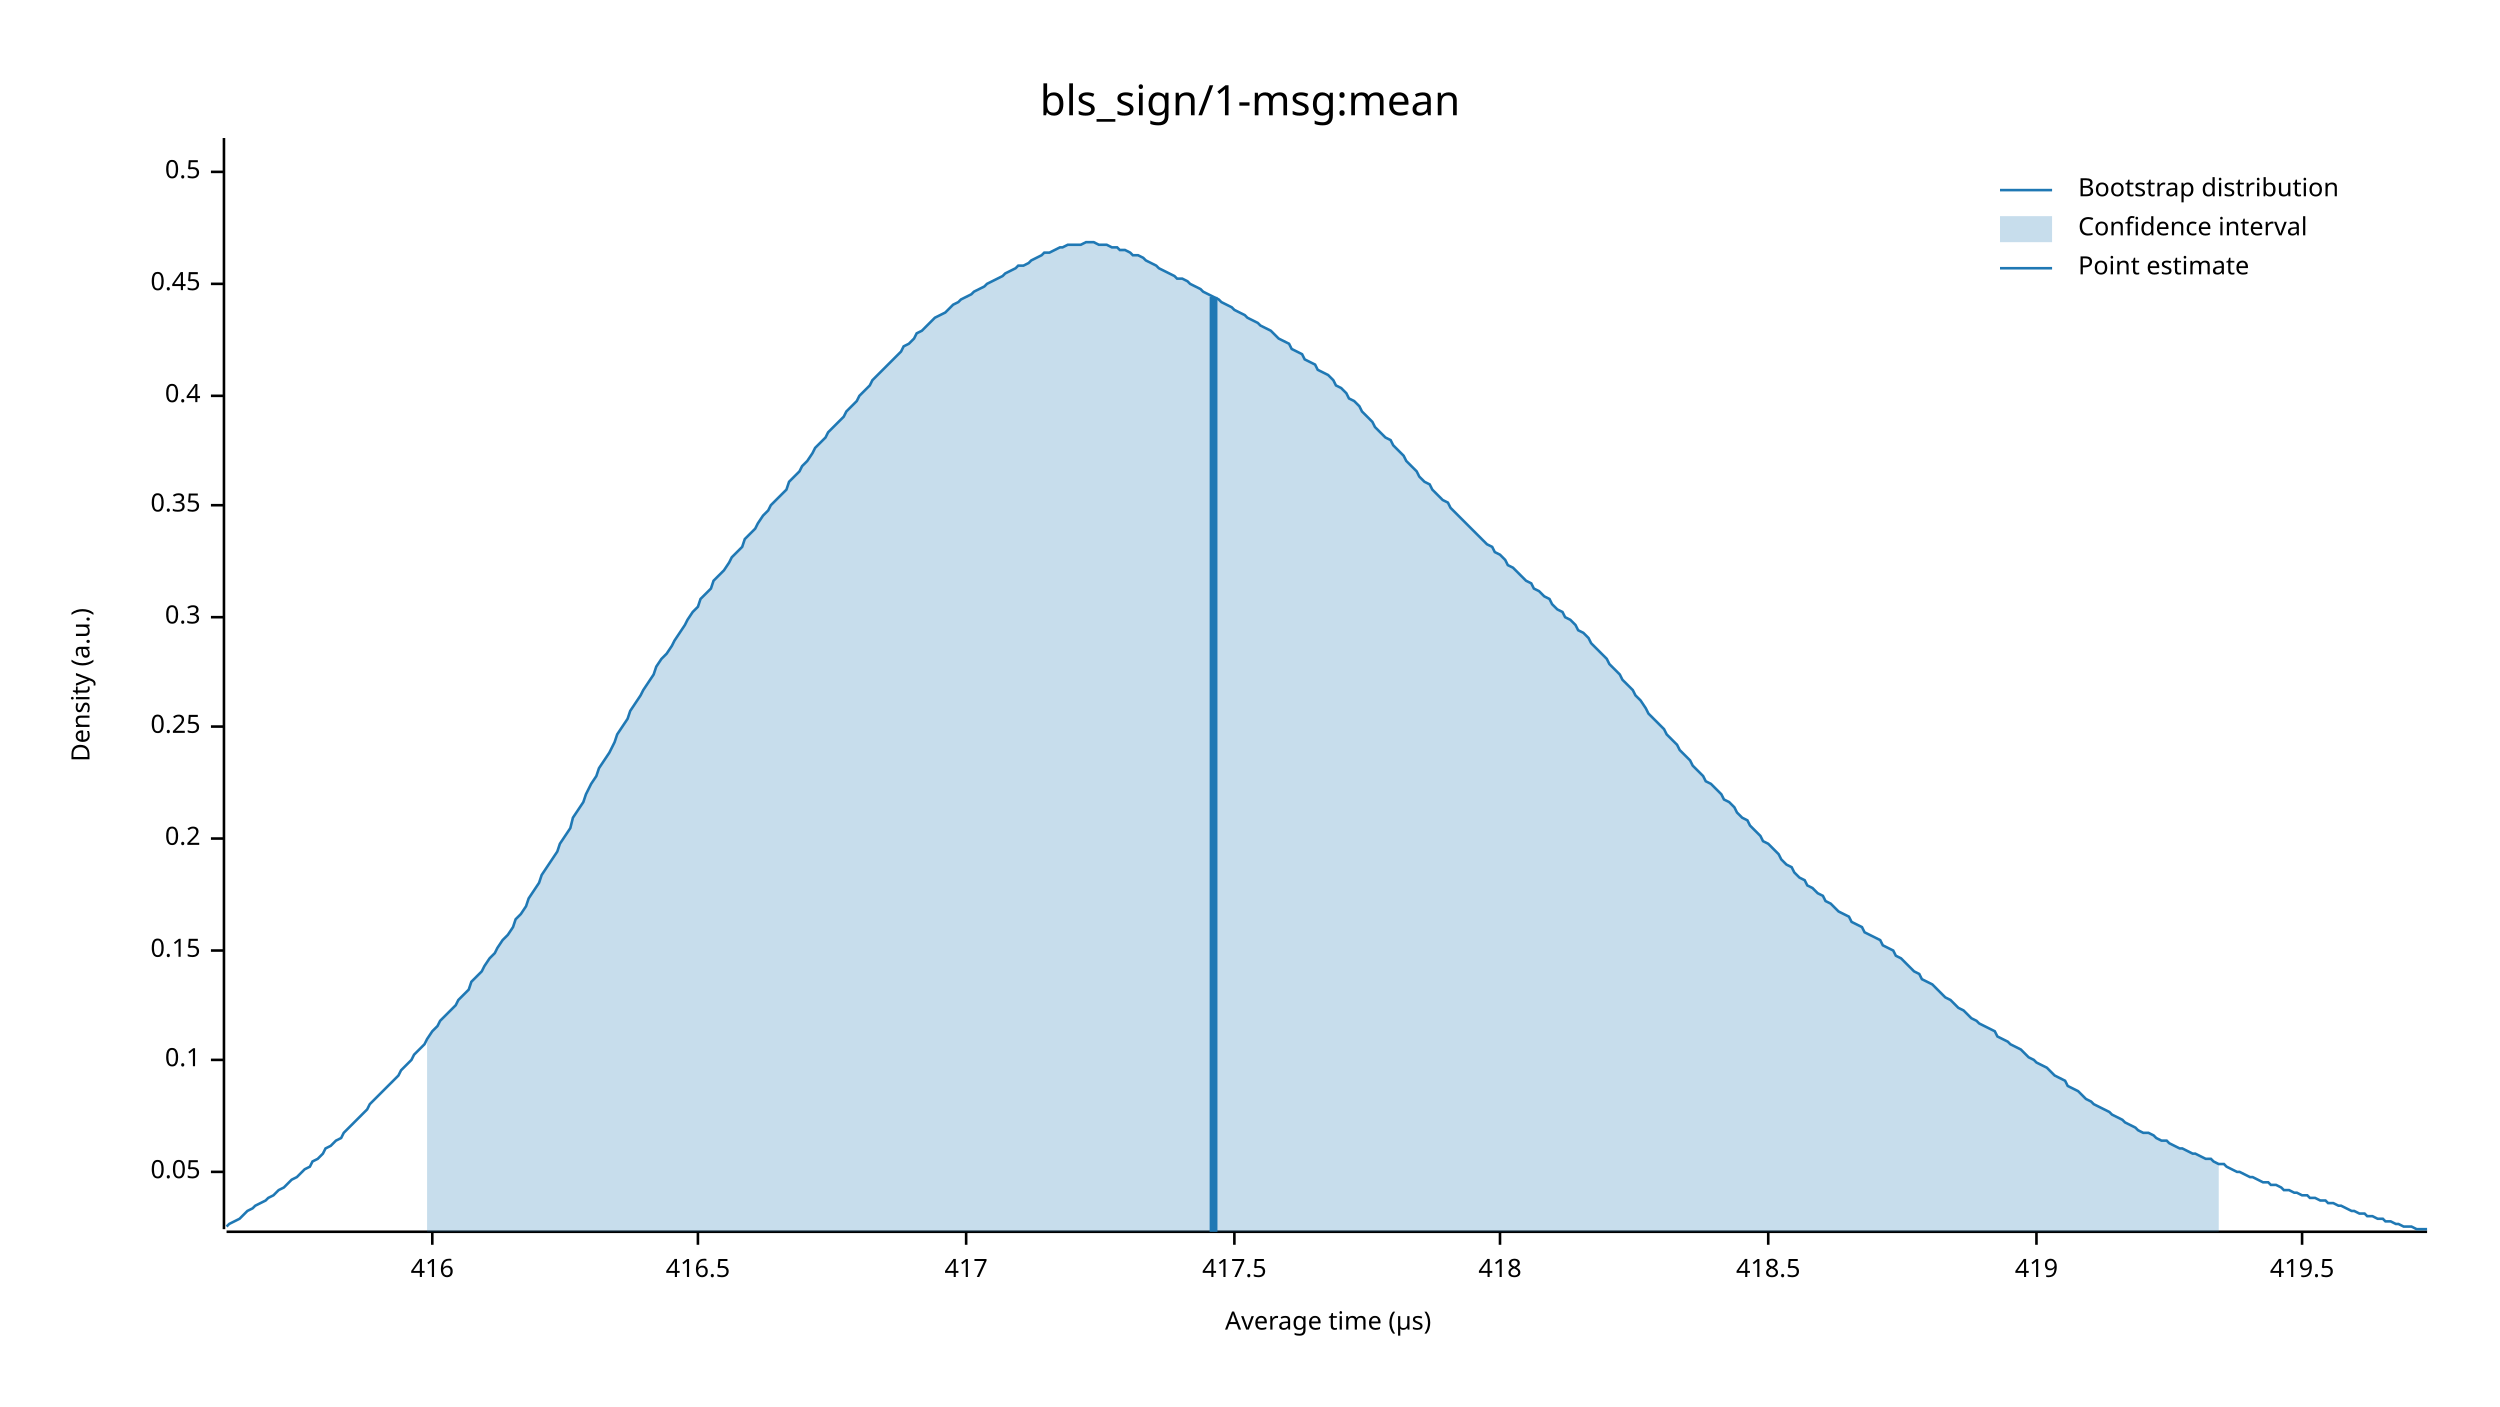
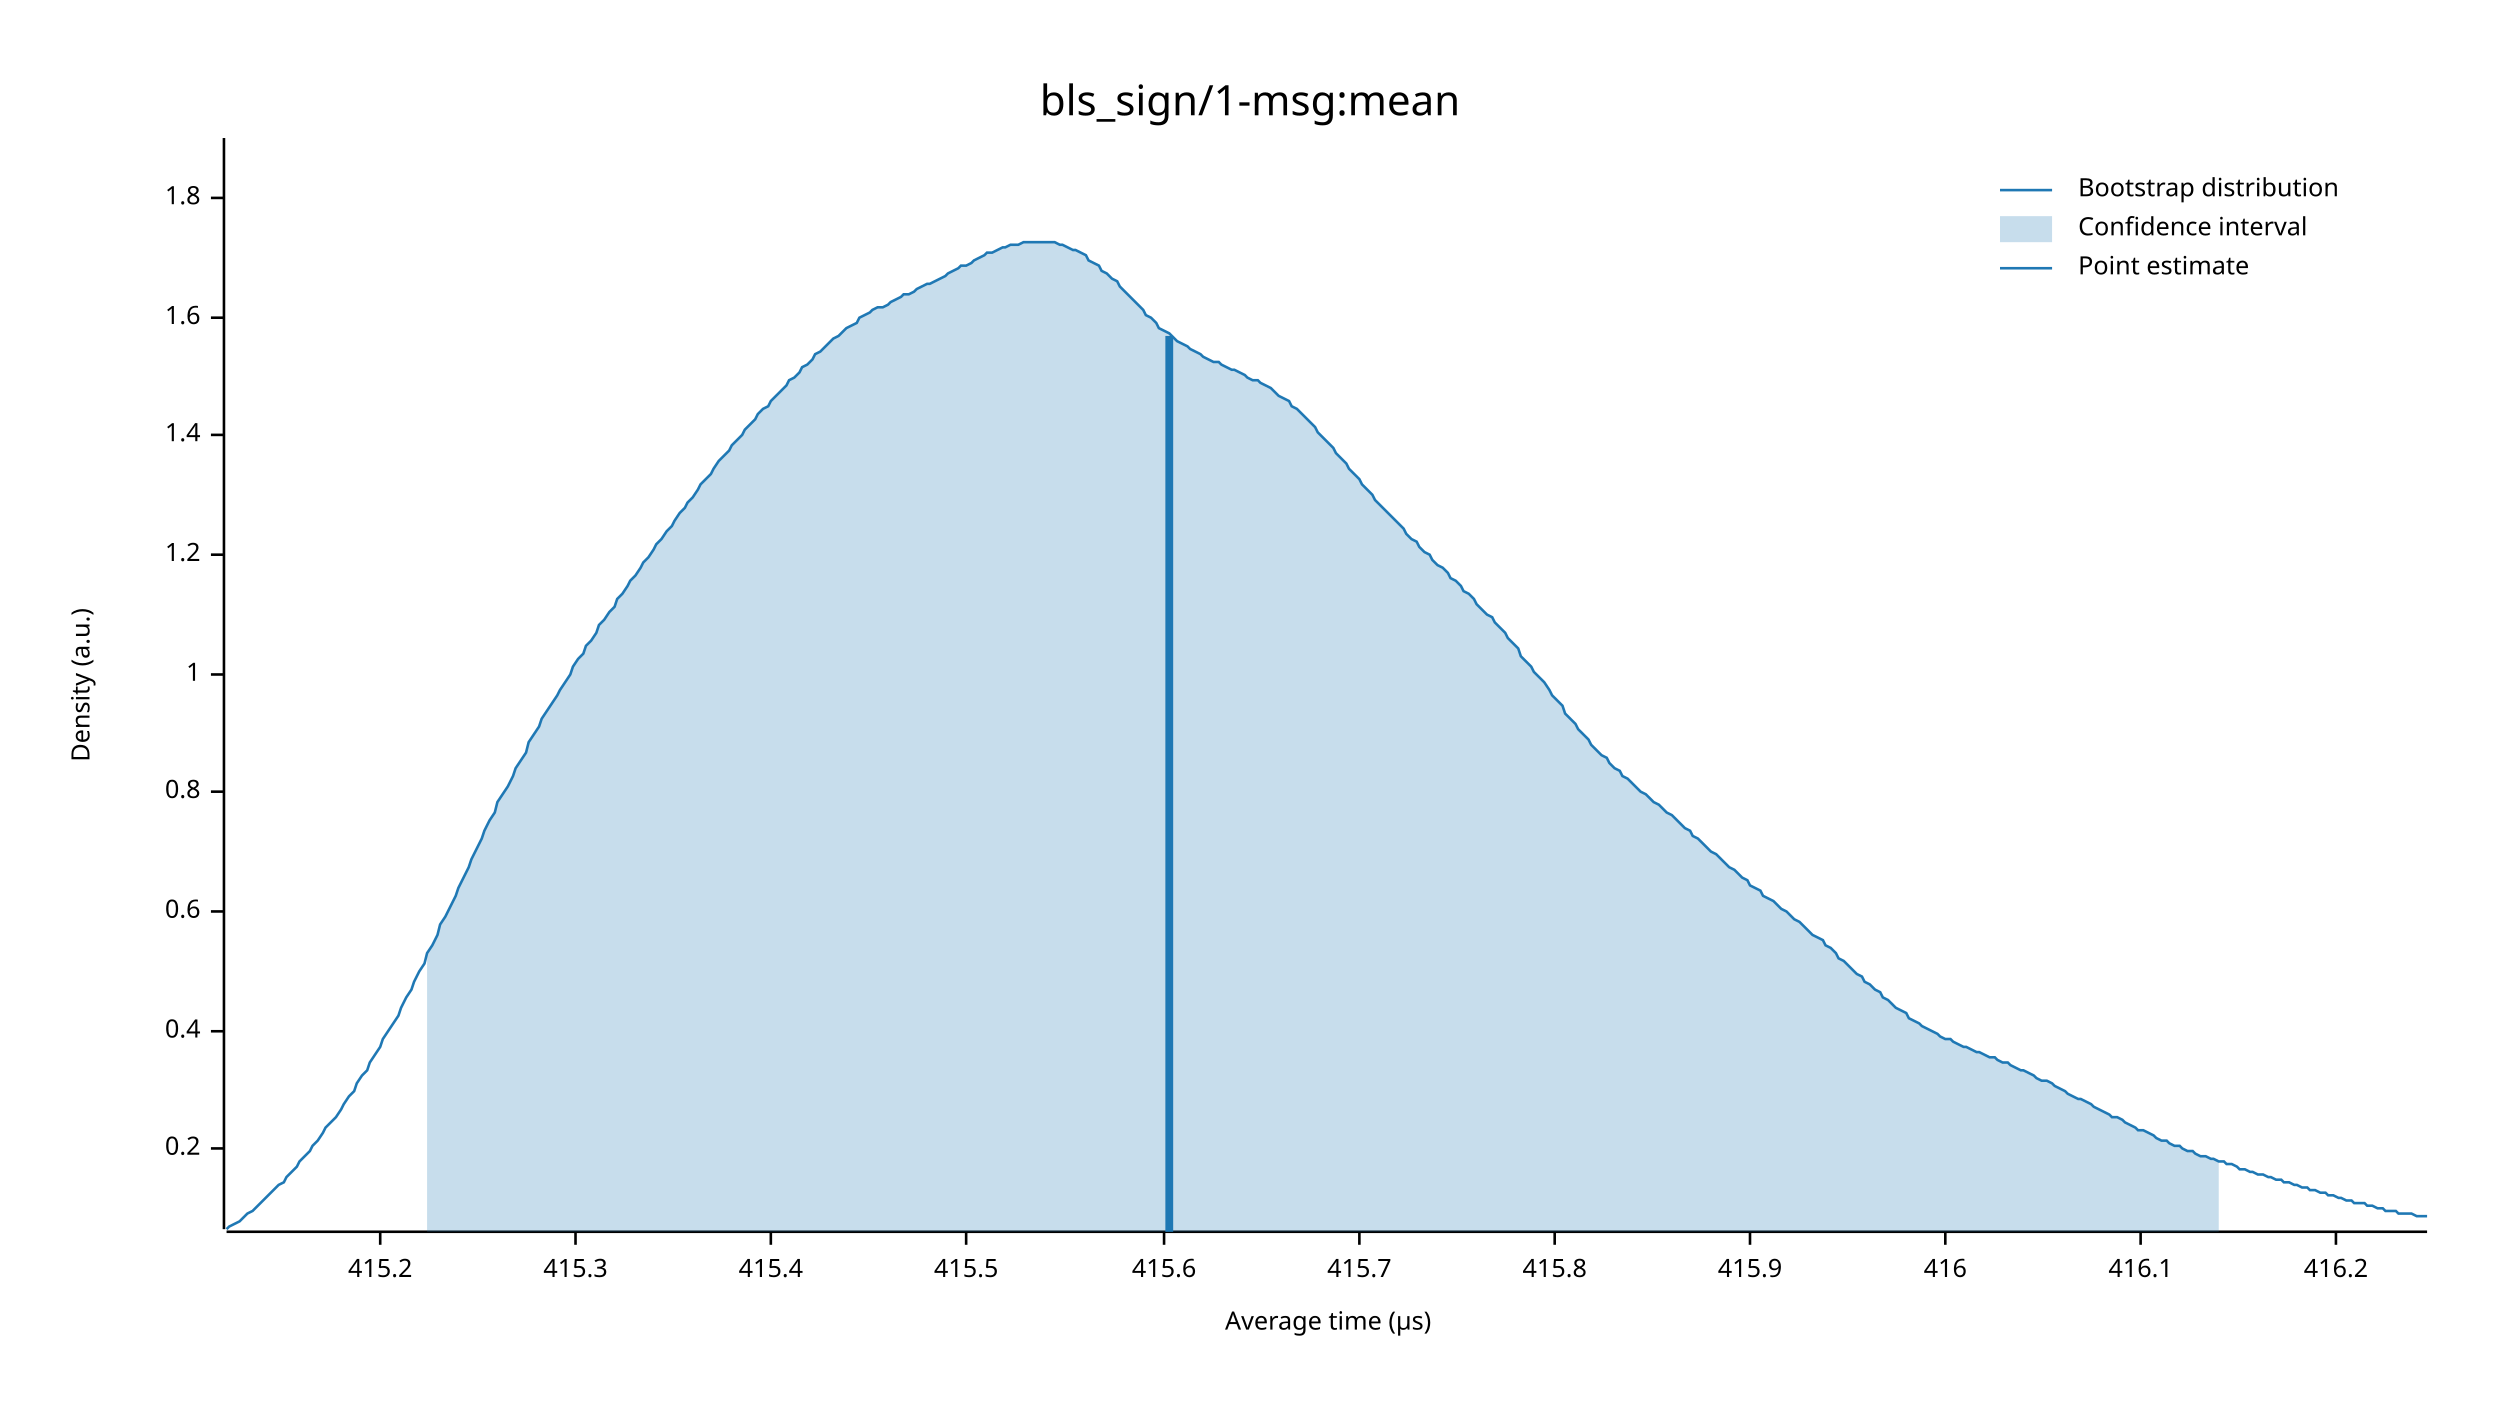
<svg xmlns="http://www.w3.org/2000/svg" width="960" height="540" viewBox="0 0 960 540">
  <text x="480" y="32" dy="0.76em" text-anchor="middle" font-family="sans-serif" font-size="16.129" opacity="1" fill="#000000">
bls_sign/1-msg:mean
</text>
  <text x="27" y="263" dy="0.76em" text-anchor="middle" font-family="sans-serif" font-size="9.677" opacity="1" fill="#000000" transform="rotate(270, 27, 263)">
Density (a.u.)
</text>
  <text x="510" y="513" dy="-0.5ex" text-anchor="middle" font-family="sans-serif" font-size="9.677" opacity="1" fill="#000000">
Average time (µs)
</text>
  <polyline fill="none" opacity="1" stroke="#000000" stroke-width="1" points="86,53 86,472 " />
-   <text x="77" y="450" dy="0.5ex" text-anchor="end" font-family="sans-serif" font-size="9.677" opacity="1" fill="#000000">
- 0.05
- </text>
-   <polyline fill="none" opacity="1" stroke="#000000" stroke-width="1" points="81,450 86,450 " />
-   <text x="77" y="407" dy="0.5ex" text-anchor="end" font-family="sans-serif" font-size="9.677" opacity="1" fill="#000000">
- 0.1
- </text>
-   <polyline fill="none" opacity="1" stroke="#000000" stroke-width="1" points="81,407 86,407 " />
-   <text x="77" y="365" dy="0.5ex" text-anchor="end" font-family="sans-serif" font-size="9.677" opacity="1" fill="#000000">
- 0.15
- </text>
-   <polyline fill="none" opacity="1" stroke="#000000" stroke-width="1" points="81,365 86,365 " />
-   <text x="77" y="322" dy="0.5ex" text-anchor="end" font-family="sans-serif" font-size="9.677" opacity="1" fill="#000000">
+   <text x="77" y="441" dy="0.5ex" text-anchor="end" font-family="sans-serif" font-size="9.677" opacity="1" fill="#000000">
0.2
</text>
-   <polyline fill="none" opacity="1" stroke="#000000" stroke-width="1" points="81,322 86,322 " />
-   <text x="77" y="279" dy="0.5ex" text-anchor="end" font-family="sans-serif" font-size="9.677" opacity="1" fill="#000000">
- 0.25
- </text>
-   <polyline fill="none" opacity="1" stroke="#000000" stroke-width="1" points="81,279 86,279 " />
-   <text x="77" y="237" dy="0.5ex" text-anchor="end" font-family="sans-serif" font-size="9.677" opacity="1" fill="#000000">
- 0.3
- </text>
-   <polyline fill="none" opacity="1" stroke="#000000" stroke-width="1" points="81,237 86,237 " />
-   <text x="77" y="194" dy="0.5ex" text-anchor="end" font-family="sans-serif" font-size="9.677" opacity="1" fill="#000000">
- 0.35
- </text>
-   <polyline fill="none" opacity="1" stroke="#000000" stroke-width="1" points="81,194 86,194 " />
-   <text x="77" y="152" dy="0.5ex" text-anchor="end" font-family="sans-serif" font-size="9.677" opacity="1" fill="#000000">
+   <polyline fill="none" opacity="1" stroke="#000000" stroke-width="1" points="81,441 86,441 " />
+   <text x="77" y="396" dy="0.5ex" text-anchor="end" font-family="sans-serif" font-size="9.677" opacity="1" fill="#000000">
0.4
</text>
-   <polyline fill="none" opacity="1" stroke="#000000" stroke-width="1" points="81,152 86,152 " />
-   <text x="77" y="109" dy="0.5ex" text-anchor="end" font-family="sans-serif" font-size="9.677" opacity="1" fill="#000000">
- 0.45
+   <polyline fill="none" opacity="1" stroke="#000000" stroke-width="1" points="81,396 86,396 " />
+   <text x="77" y="350" dy="0.5ex" text-anchor="end" font-family="sans-serif" font-size="9.677" opacity="1" fill="#000000">
+ 0.6
</text>
-   <polyline fill="none" opacity="1" stroke="#000000" stroke-width="1" points="81,109 86,109 " />
-   <text x="77" y="66" dy="0.5ex" text-anchor="end" font-family="sans-serif" font-size="9.677" opacity="1" fill="#000000">
- 0.5
+   <polyline fill="none" opacity="1" stroke="#000000" stroke-width="1" points="81,350 86,350 " />
+   <text x="77" y="304" dy="0.5ex" text-anchor="end" font-family="sans-serif" font-size="9.677" opacity="1" fill="#000000">
+ 0.8
</text>
-   <polyline fill="none" opacity="1" stroke="#000000" stroke-width="1" points="81,66 86,66 " />
+   <polyline fill="none" opacity="1" stroke="#000000" stroke-width="1" points="81,304 86,304 " />
+   <text x="77" y="259" dy="0.5ex" text-anchor="end" font-family="sans-serif" font-size="9.677" opacity="1" fill="#000000">
+ 1
+ </text>
+   <polyline fill="none" opacity="1" stroke="#000000" stroke-width="1" points="81,259 86,259 " />
+   <text x="77" y="213" dy="0.5ex" text-anchor="end" font-family="sans-serif" font-size="9.677" opacity="1" fill="#000000">
+ 1.2
+ </text>
+   <polyline fill="none" opacity="1" stroke="#000000" stroke-width="1" points="81,213 86,213 " />
+   <text x="77" y="167" dy="0.5ex" text-anchor="end" font-family="sans-serif" font-size="9.677" opacity="1" fill="#000000">
+ 1.4
+ </text>
+   <polyline fill="none" opacity="1" stroke="#000000" stroke-width="1" points="81,167 86,167 " />
+   <text x="77" y="122" dy="0.5ex" text-anchor="end" font-family="sans-serif" font-size="9.677" opacity="1" fill="#000000">
+ 1.6
+ </text>
+   <polyline fill="none" opacity="1" stroke="#000000" stroke-width="1" points="81,122 86,122 " />
+   <text x="77" y="76" dy="0.5ex" text-anchor="end" font-family="sans-serif" font-size="9.677" opacity="1" fill="#000000">
+ 1.8
+ </text>
+   <polyline fill="none" opacity="1" stroke="#000000" stroke-width="1" points="81,76 86,76 " />
  <polyline fill="none" opacity="1" stroke="#000000" stroke-width="1" points="87,473 932,473 " />
-   <text x="166" y="483" dy="0.76em" text-anchor="middle" font-family="sans-serif" font-size="9.677" opacity="1" fill="#000000">
+   <text x="146" y="483" dy="0.76em" text-anchor="middle" font-family="sans-serif" font-size="9.677" opacity="1" fill="#000000">
+ 415.2
+ </text>
+   <polyline fill="none" opacity="1" stroke="#000000" stroke-width="1" points="146,473 146,478 " />
+   <text x="221" y="483" dy="0.76em" text-anchor="middle" font-family="sans-serif" font-size="9.677" opacity="1" fill="#000000">
+ 415.3
+ </text>
+   <polyline fill="none" opacity="1" stroke="#000000" stroke-width="1" points="221,473 221,478 " />
+   <text x="296" y="483" dy="0.76em" text-anchor="middle" font-family="sans-serif" font-size="9.677" opacity="1" fill="#000000">
+ 415.4
+ </text>
+   <polyline fill="none" opacity="1" stroke="#000000" stroke-width="1" points="296,473 296,478 " />
+   <text x="371" y="483" dy="0.76em" text-anchor="middle" font-family="sans-serif" font-size="9.677" opacity="1" fill="#000000">
+ 415.5
+ </text>
+   <polyline fill="none" opacity="1" stroke="#000000" stroke-width="1" points="371,473 371,478 " />
+   <text x="447" y="483" dy="0.76em" text-anchor="middle" font-family="sans-serif" font-size="9.677" opacity="1" fill="#000000">
+ 415.6
+ </text>
+   <polyline fill="none" opacity="1" stroke="#000000" stroke-width="1" points="447,473 447,478 " />
+   <text x="522" y="483" dy="0.76em" text-anchor="middle" font-family="sans-serif" font-size="9.677" opacity="1" fill="#000000">
+ 415.7
+ </text>
+   <polyline fill="none" opacity="1" stroke="#000000" stroke-width="1" points="522,473 522,478 " />
+   <text x="597" y="483" dy="0.76em" text-anchor="middle" font-family="sans-serif" font-size="9.677" opacity="1" fill="#000000">
+ 415.8
+ </text>
+   <polyline fill="none" opacity="1" stroke="#000000" stroke-width="1" points="597,473 597,478 " />
+   <text x="672" y="483" dy="0.76em" text-anchor="middle" font-family="sans-serif" font-size="9.677" opacity="1" fill="#000000">
+ 415.9
+ </text>
+   <polyline fill="none" opacity="1" stroke="#000000" stroke-width="1" points="672,473 672,478 " />
+   <text x="747" y="483" dy="0.76em" text-anchor="middle" font-family="sans-serif" font-size="9.677" opacity="1" fill="#000000">
416
</text>
-   <polyline fill="none" opacity="1" stroke="#000000" stroke-width="1" points="166,473 166,478 " />
-   <text x="268" y="483" dy="0.76em" text-anchor="middle" font-family="sans-serif" font-size="9.677" opacity="1" fill="#000000">
- 416.5
+   <polyline fill="none" opacity="1" stroke="#000000" stroke-width="1" points="747,473 747,478 " />
+   <text x="822" y="483" dy="0.76em" text-anchor="middle" font-family="sans-serif" font-size="9.677" opacity="1" fill="#000000">
+ 416.1
</text>
-   <polyline fill="none" opacity="1" stroke="#000000" stroke-width="1" points="268,473 268,478 " />
-   <text x="371" y="483" dy="0.76em" text-anchor="middle" font-family="sans-serif" font-size="9.677" opacity="1" fill="#000000">
- 417
+   <polyline fill="none" opacity="1" stroke="#000000" stroke-width="1" points="822,473 822,478 " />
+   <text x="897" y="483" dy="0.76em" text-anchor="middle" font-family="sans-serif" font-size="9.677" opacity="1" fill="#000000">
+ 416.2
</text>
-   <polyline fill="none" opacity="1" stroke="#000000" stroke-width="1" points="371,473 371,478 " />
-   <text x="474" y="483" dy="0.76em" text-anchor="middle" font-family="sans-serif" font-size="9.677" opacity="1" fill="#000000">
- 417.5
- </text>
-   <polyline fill="none" opacity="1" stroke="#000000" stroke-width="1" points="474,473 474,478 " />
-   <text x="576" y="483" dy="0.76em" text-anchor="middle" font-family="sans-serif" font-size="9.677" opacity="1" fill="#000000">
- 418
- </text>
-   <polyline fill="none" opacity="1" stroke="#000000" stroke-width="1" points="576,473 576,478 " />
-   <text x="679" y="483" dy="0.76em" text-anchor="middle" font-family="sans-serif" font-size="9.677" opacity="1" fill="#000000">
- 418.5
- </text>
-   <polyline fill="none" opacity="1" stroke="#000000" stroke-width="1" points="679,473 679,478 " />
-   <text x="782" y="483" dy="0.76em" text-anchor="middle" font-family="sans-serif" font-size="9.677" opacity="1" fill="#000000">
- 419
- </text>
-   <polyline fill="none" opacity="1" stroke="#000000" stroke-width="1" points="782,473 782,478 " />
-   <text x="884" y="483" dy="0.76em" text-anchor="middle" font-family="sans-serif" font-size="9.677" opacity="1" fill="#000000">
- 419.5
- </text>
-   <polyline fill="none" opacity="1" stroke="#000000" stroke-width="1" points="884,473 884,478 " />
-   <polyline fill="none" opacity="1" stroke="#1F78B4" stroke-width="1" points="87,471 88,470 90,469 92,468 93,467 95,465 97,464 98,463 100,462 102,461 103,460 105,459 107,457 109,456 110,455 112,453 114,452 115,451 117,449 119,448 120,446 122,445 124,443 125,441 127,440 129,438 131,437 132,435 134,433 136,431 137,430 139,428 141,426 142,424 144,422 146,420 147,419 149,417 151,415 153,413 154,411 156,409 158,407 159,405 161,403 163,401 164,399 166,396 168,394 169,392 171,390 173,388 175,386 176,384 178,382 180,380 181,377 183,375 185,373 186,371 188,368 190,366 191,364 193,361 195,359 197,356 198,353 200,351 202,348 203,345 205,342 207,339 208,336 210,333 212,330 214,327 215,324 217,321 219,318 220,314 222,311 224,308 225,305 227,301 229,298 230,295 232,292 234,289 236,285 237,282 239,279 241,276 242,273 244,270 246,267 247,265 249,262 251,259 252,256 254,253 256,251 258,248 259,246 261,243 263,240 264,238 266,235 268,233 269,230 271,228 273,226 274,223 276,221 278,219 280,216 281,214 283,212 285,210 286,207 288,205 290,203 291,201 293,198 295,196 296,194 298,192 300,190 302,188 303,185 305,183 307,181 308,179 310,177 312,174 313,172 315,170 317,168 318,166 320,164 322,162 324,160 325,158 327,156 329,154 330,152 332,150 334,148 335,146 337,144 339,142 341,140 342,139 344,137 346,135 347,133 349,132 351,130 352,128 354,127 356,125 357,124 359,122 361,121 363,120 364,119 366,117 368,116 369,115 371,114 373,113 374,112 376,111 378,110 379,109 381,108 383,107 385,106 386,105 388,104 390,103 391,102 393,102 395,101 396,100 398,99 400,98 401,97 403,97 405,96 407,95 408,95 410,94 412,94 413,94 415,94 417,93 418,93 420,93 422,94 423,94 425,94 427,95 429,95 430,96 432,96 434,97 435,98 437,98 439,99 440,100 442,101 444,102 445,103 447,104 449,105 451,106 452,107 454,107 456,108 457,109 459,110 461,111 462,112 464,113 466,114 468,115 469,116 471,117 473,118 474,119 476,120 478,121 479,122 481,123 483,124 484,125 486,126 488,127 490,129 491,130 493,131 495,132 496,134 498,135 500,136 501,138 503,139 505,140 506,142 508,143 510,144 512,146 513,148 515,149 517,151 518,153 520,154 522,156 523,158 525,160 527,162 528,164 530,166 532,168 534,169 535,171 537,173 539,175 540,177 542,179 544,181 545,183 547,185 549,186 550,188 552,190 554,192 556,193 557,195 559,197 561,199 562,200 564,202 566,204 567,205 569,207 571,209 573,210 574,212 576,213 578,215 579,217 581,218 583,220 584,221 586,223 588,224 589,226 591,227 593,229 595,230 596,232 598,234 600,235 601,237 603,238 605,240 606,242 608,243 610,245 611,247 613,249 615,251 617,253 618,255 620,257 622,259 623,261 625,263 627,265 628,267 630,269 632,272 633,274 635,276 637,278 639,280 640,282 642,284 644,286 645,288 647,290 649,292 650,294 652,296 654,298 655,300 657,301 659,303 661,305 662,307 664,308 666,310 667,312 669,314 671,315 672,317 674,319 676,321 677,323 679,324 681,326 683,328 684,330 686,332 688,333 689,335 691,337 693,338 694,340 696,341 698,343 700,344 701,346 703,347 705,349 706,350 708,351 710,352 711,354 713,355 715,356 716,358 718,359 720,360 722,361 723,363 725,364 727,365 728,367 730,368 732,370 733,371 735,373 737,374 738,376 740,377 742,378 744,380 745,381 747,383 749,384 750,385 752,387 754,388 755,389 757,391 759,392 760,393 762,394 764,395 766,396 767,398 769,399 771,400 772,401 774,402 776,403 777,404 779,406 781,407 782,408 784,409 786,410 788,412 789,413 791,414 793,415 794,417 796,418 798,419 799,420 801,422 803,423 804,424 806,425 808,426 810,427 811,428 813,429 815,430 816,431 818,432 820,433 821,434 823,435 825,435 827,436 828,437 830,438 832,438 833,439 835,440 837,441 838,441 840,442 842,443 843,443 845,444 847,445 849,445 850,446 852,447 854,447 855,448 857,449 859,450 860,450 862,451 864,452 865,452 867,453 869,454 871,454 872,455 874,455 876,456 877,457 879,457 881,458 882,458 884,459 886,459 887,460 889,460 891,461 893,461 894,462 896,462 898,463 899,463 901,464 903,465 904,465 906,466 908,466 909,467 911,467 913,468 915,468 916,469 918,469 920,470 921,470 923,471 925,471 926,471 928,472 930,472 932,472 " />
-   <polygon opacity="0.25" fill="#1F78B4" points="164,399 166,396 168,394 169,392 171,390 173,388 175,386 176,384 178,382 180,380 181,377 183,375 185,373 186,371 188,368 190,366 191,364 193,361 195,359 197,356 198,353 200,351 202,348 203,345 205,342 207,339 208,336 210,333 212,330 214,327 215,324 217,321 219,318 220,314 222,311 224,308 225,305 227,301 229,298 230,295 232,292 234,289 236,285 237,282 239,279 241,276 242,273 244,270 246,267 247,265 249,262 251,259 252,256 254,253 256,251 258,248 259,246 261,243 263,240 264,238 266,235 268,233 269,230 271,228 273,226 274,223 276,221 278,219 280,216 281,214 283,212 285,210 286,207 288,205 290,203 291,201 293,198 295,196 296,194 298,192 300,190 302,188 303,185 305,183 307,181 308,179 310,177 312,174 313,172 315,170 317,168 318,166 320,164 322,162 324,160 325,158 327,156 329,154 330,152 332,150 334,148 335,146 337,144 339,142 341,140 342,139 344,137 346,135 347,133 349,132 351,130 352,128 354,127 356,125 357,124 359,122 361,121 363,120 364,119 366,117 368,116 369,115 371,114 373,113 374,112 376,111 378,110 379,109 381,108 383,107 385,106 386,105 388,104 390,103 391,102 393,102 395,101 396,100 398,99 400,98 401,97 403,97 405,96 407,95 408,95 410,94 412,94 413,94 415,94 417,93 418,93 420,93 422,94 423,94 425,94 427,95 429,95 430,96 432,96 434,97 435,98 437,98 439,99 440,100 442,101 444,102 445,103 447,104 449,105 451,106 452,107 454,107 456,108 457,109 459,110 461,111 462,112 464,113 466,114 468,115 469,116 471,117 473,118 474,119 476,120 478,121 479,122 481,123 483,124 484,125 486,126 488,127 490,129 491,130 493,131 495,132 496,134 498,135 500,136 501,138 503,139 505,140 506,142 508,143 510,144 512,146 513,148 515,149 517,151 518,153 520,154 522,156 523,158 525,160 527,162 528,164 530,166 532,168 534,169 535,171 537,173 539,175 540,177 542,179 544,181 545,183 547,185 549,186 550,188 552,190 554,192 556,193 557,195 559,197 561,199 562,200 564,202 566,204 567,205 569,207 571,209 573,210 574,212 576,213 578,215 579,217 581,218 583,220 584,221 586,223 588,224 589,226 591,227 593,229 595,230 596,232 598,234 600,235 601,237 603,238 605,240 606,242 608,243 610,245 611,247 613,249 615,251 617,253 618,255 620,257 622,259 623,261 625,263 627,265 628,267 630,269 632,272 633,274 635,276 637,278 639,280 640,282 642,284 644,286 645,288 647,290 649,292 650,294 652,296 654,298 655,300 657,301 659,303 661,305 662,307 664,308 666,310 667,312 669,314 671,315 672,317 674,319 676,321 677,323 679,324 681,326 683,328 684,330 686,332 688,333 689,335 691,337 693,338 694,340 696,341 698,343 700,344 701,346 703,347 705,349 706,350 708,351 710,352 711,354 713,355 715,356 716,358 718,359 720,360 722,361 723,363 725,364 727,365 728,367 730,368 732,370 733,371 735,373 737,374 738,376 740,377 742,378 744,380 745,381 747,383 749,384 750,385 752,387 754,388 755,389 757,391 759,392 760,393 762,394 764,395 766,396 767,398 769,399 771,400 772,401 774,402 776,403 777,404 779,406 781,407 782,408 784,409 786,410 788,412 789,413 791,414 793,415 794,417 796,418 798,419 799,420 801,422 803,423 804,424 806,425 808,426 810,427 811,428 813,429 815,430 816,431 818,432 820,433 821,434 823,435 825,435 827,436 828,437 830,438 832,438 833,439 835,440 837,441 838,441 840,442 842,443 843,443 845,444 847,445 849,445 850,446 852,447 852,473 164,473 " />
-   <polyline fill="none" opacity="1" stroke="#1F78B4" stroke-width="3" points="466,473 466,114 " />
+   <polyline fill="none" opacity="1" stroke="#000000" stroke-width="1" points="897,473 897,478 " />
+   <polyline fill="none" opacity="1" stroke="#1F78B4" stroke-width="1" points="87,472 88,471 90,470 92,469 93,468 95,466 97,465 98,464 100,462 102,460 103,459 105,457 107,455 109,454 110,452 112,450 114,448 115,446 117,444 119,442 120,440 122,438 124,435 125,433 127,431 129,429 131,426 132,424 134,421 136,419 137,416 139,413 141,411 142,408 144,405 146,402 147,399 149,396 151,393 153,390 154,387 156,383 158,380 159,377 161,373 163,370 164,366 166,363 168,359 169,355 171,352 173,348 175,344 176,341 178,337 180,333 181,330 183,326 185,322 186,319 188,315 190,312 191,308 193,305 195,302 197,298 198,295 200,292 202,289 203,285 205,282 207,279 208,276 210,273 212,270 214,267 215,265 217,262 219,259 220,256 222,253 224,251 225,248 227,246 229,243 230,240 232,238 234,235 236,233 237,230 239,228 241,225 242,223 244,221 246,218 247,216 249,214 251,211 252,209 254,207 256,204 258,202 259,200 261,197 263,195 264,193 266,191 268,188 269,186 271,184 273,182 274,180 276,177 278,175 280,173 281,171 283,169 285,167 286,165 288,163 290,161 291,159 293,157 295,156 296,154 298,152 300,150 302,148 303,146 305,145 307,143 308,141 310,140 312,138 313,136 315,135 317,133 318,132 320,130 322,129 324,127 325,126 327,125 329,124 330,122 332,121 334,120 335,119 337,118 339,118 341,117 342,116 344,115 346,114 347,113 349,113 351,112 352,111 354,110 356,109 357,109 359,108 361,107 363,106 364,105 366,104 368,103 369,102 371,102 373,101 374,100 376,99 378,98 379,97 381,97 383,96 385,95 386,95 388,94 390,94 391,94 393,93 395,93 396,93 398,93 400,93 401,93 403,93 405,93 407,94 408,94 410,95 412,96 413,96 415,97 417,98 418,100 420,101 422,102 423,104 425,105 427,107 429,108 430,110 432,112 434,114 435,115 437,117 439,119 440,121 442,122 444,124 445,126 447,127 449,128 451,130 452,131 454,132 456,133 457,134 459,135 461,136 462,137 464,138 466,139 468,139 469,140 471,141 473,142 474,142 476,143 478,144 479,145 481,146 483,146 484,147 486,148 488,149 490,151 491,152 493,153 495,154 496,156 498,157 500,159 501,160 503,162 505,164 506,166 508,168 510,170 512,172 513,174 515,176 517,178 518,180 520,182 522,184 523,186 525,188 527,190 528,192 530,194 532,196 534,198 535,199 537,201 539,203 540,205 542,207 544,208 545,210 547,212 549,213 550,215 552,217 554,218 556,220 557,222 559,223 561,225 562,227 564,228 566,230 567,232 569,234 571,236 573,237 574,239 576,241 578,243 579,245 581,247 583,249 584,252 586,254 588,256 589,258 591,260 593,262 595,265 596,267 598,269 600,271 601,274 603,276 605,278 606,280 608,282 610,284 611,286 613,288 615,290 617,291 618,293 620,295 622,296 623,298 625,299 627,301 628,302 630,304 632,305 633,306 635,308 637,309 639,311 640,312 642,313 644,315 645,316 647,318 649,319 650,321 652,322 654,324 655,325 657,327 659,328 661,330 662,331 664,333 666,334 667,335 669,337 671,338 672,340 674,341 676,342 677,344 679,345 681,346 683,348 684,349 686,350 688,352 689,353 691,354 693,356 694,357 696,359 698,360 700,361 701,363 703,364 705,366 706,368 708,369 710,371 711,372 713,374 715,375 716,377 718,378 720,380 722,381 723,383 725,384 727,386 728,387 730,388 732,389 733,391 735,392 737,393 738,394 740,395 742,396 744,397 745,398 747,399 749,399 750,400 752,401 754,402 755,402 757,403 759,404 760,404 762,405 764,406 766,406 767,407 769,408 771,408 772,409 774,410 776,411 777,411 779,412 781,413 782,414 784,415 786,415 788,416 789,417 791,418 793,419 794,420 796,421 798,422 799,422 801,423 803,424 804,425 806,426 808,427 810,428 811,429 813,429 815,430 816,431 818,432 820,433 821,434 823,434 825,435 827,436 828,437 830,438 832,438 833,439 835,440 837,440 838,441 840,442 842,442 843,443 845,444 847,444 849,445 850,445 852,446 854,446 855,447 857,447 859,448 860,449 862,449 864,450 865,450 867,451 869,451 871,452 872,452 874,453 876,453 877,454 879,454 881,455 882,455 884,456 886,456 887,457 889,457 891,458 893,458 894,459 896,459 898,460 899,460 901,461 903,461 904,462 906,462 908,462 909,463 911,463 913,464 915,464 916,465 918,465 920,465 921,466 923,466 925,466 926,466 928,467 930,467 932,467 " />
+   <polygon opacity="0.25" fill="#1F78B4" points="164,366 166,363 168,359 169,355 171,352 173,348 175,344 176,341 178,337 180,333 181,330 183,326 185,322 186,319 188,315 190,312 191,308 193,305 195,302 197,298 198,295 200,292 202,289 203,285 205,282 207,279 208,276 210,273 212,270 214,267 215,265 217,262 219,259 220,256 222,253 224,251 225,248 227,246 229,243 230,240 232,238 234,235 236,233 237,230 239,228 241,225 242,223 244,221 246,218 247,216 249,214 251,211 252,209 254,207 256,204 258,202 259,200 261,197 263,195 264,193 266,191 268,188 269,186 271,184 273,182 274,180 276,177 278,175 280,173 281,171 283,169 285,167 286,165 288,163 290,161 291,159 293,157 295,156 296,154 298,152 300,150 302,148 303,146 305,145 307,143 308,141 310,140 312,138 313,136 315,135 317,133 318,132 320,130 322,129 324,127 325,126 327,125 329,124 330,122 332,121 334,120 335,119 337,118 339,118 341,117 342,116 344,115 346,114 347,113 349,113 351,112 352,111 354,110 356,109 357,109 359,108 361,107 363,106 364,105 366,104 368,103 369,102 371,102 373,101 374,100 376,99 378,98 379,97 381,97 383,96 385,95 386,95 388,94 390,94 391,94 393,93 395,93 396,93 398,93 400,93 401,93 403,93 405,93 407,94 408,94 410,95 412,96 413,96 415,97 417,98 418,100 420,101 422,102 423,104 425,105 427,107 429,108 430,110 432,112 434,114 435,115 437,117 439,119 440,121 442,122 444,124 445,126 447,127 449,128 451,130 452,131 454,132 456,133 457,134 459,135 461,136 462,137 464,138 466,139 468,139 469,140 471,141 473,142 474,142 476,143 478,144 479,145 481,146 483,146 484,147 486,148 488,149 490,151 491,152 493,153 495,154 496,156 498,157 500,159 501,160 503,162 505,164 506,166 508,168 510,170 512,172 513,174 515,176 517,178 518,180 520,182 522,184 523,186 525,188 527,190 528,192 530,194 532,196 534,198 535,199 537,201 539,203 540,205 542,207 544,208 545,210 547,212 549,213 550,215 552,217 554,218 556,220 557,222 559,223 561,225 562,227 564,228 566,230 567,232 569,234 571,236 573,237 574,239 576,241 578,243 579,245 581,247 583,249 584,252 586,254 588,256 589,258 591,260 593,262 595,265 596,267 598,269 600,271 601,274 603,276 605,278 606,280 608,282 610,284 611,286 613,288 615,290 617,291 618,293 620,295 622,296 623,298 625,299 627,301 628,302 630,304 632,305 633,306 635,308 637,309 639,311 640,312 642,313 644,315 645,316 647,318 649,319 650,321 652,322 654,324 655,325 657,327 659,328 661,330 662,331 664,333 666,334 667,335 669,337 671,338 672,340 674,341 676,342 677,344 679,345 681,346 683,348 684,349 686,350 688,352 689,353 691,354 693,356 694,357 696,359 698,360 700,361 701,363 703,364 705,366 706,368 708,369 710,371 711,372 713,374 715,375 716,377 718,378 720,380 722,381 723,383 725,384 727,386 728,387 730,388 732,389 733,391 735,392 737,393 738,394 740,395 742,396 744,397 745,398 747,399 749,399 750,400 752,401 754,402 755,402 757,403 759,404 760,404 762,405 764,406 766,406 767,407 769,408 771,408 772,409 774,410 776,411 777,411 779,412 781,413 782,414 784,415 786,415 788,416 789,417 791,418 793,419 794,420 796,421 798,422 799,422 801,423 803,424 804,425 806,426 808,427 810,428 811,429 813,429 815,430 816,431 818,432 820,433 821,434 823,434 825,435 827,436 828,437 830,438 832,438 833,439 835,440 837,440 838,441 840,442 842,442 843,443 845,444 847,444 849,445 850,445 852,446 852,473 164,473 " />
+   <polyline fill="none" opacity="1" stroke="#1F78B4" stroke-width="3" points="449,473 449,129 " />
  <text x="798" y="68" dy="0.76em" text-anchor="start" font-family="sans-serif" font-size="9.677" opacity="1" fill="#000000">
Bootstrap distribution
</text>
  <text x="798" y="83" dy="0.76em" text-anchor="start" font-family="sans-serif" font-size="9.677" opacity="1" fill="#000000">
Confidence interval
</text>
  <text x="798" y="98" dy="0.76em" text-anchor="start" font-family="sans-serif" font-size="9.677" opacity="1" fill="#000000">
Point estimate
</text>
  <polyline fill="none" opacity="1" stroke="#1F78B4" stroke-width="1" points="768,73 788,73 " />
  <rect x="768" y="83" width="20" height="10" opacity="0.25" fill="#1F78B4" stroke="none" />
  <polyline fill="none" opacity="1" stroke="#1F78B4" stroke-width="1" points="768,103 788,103 " />
</svg>
